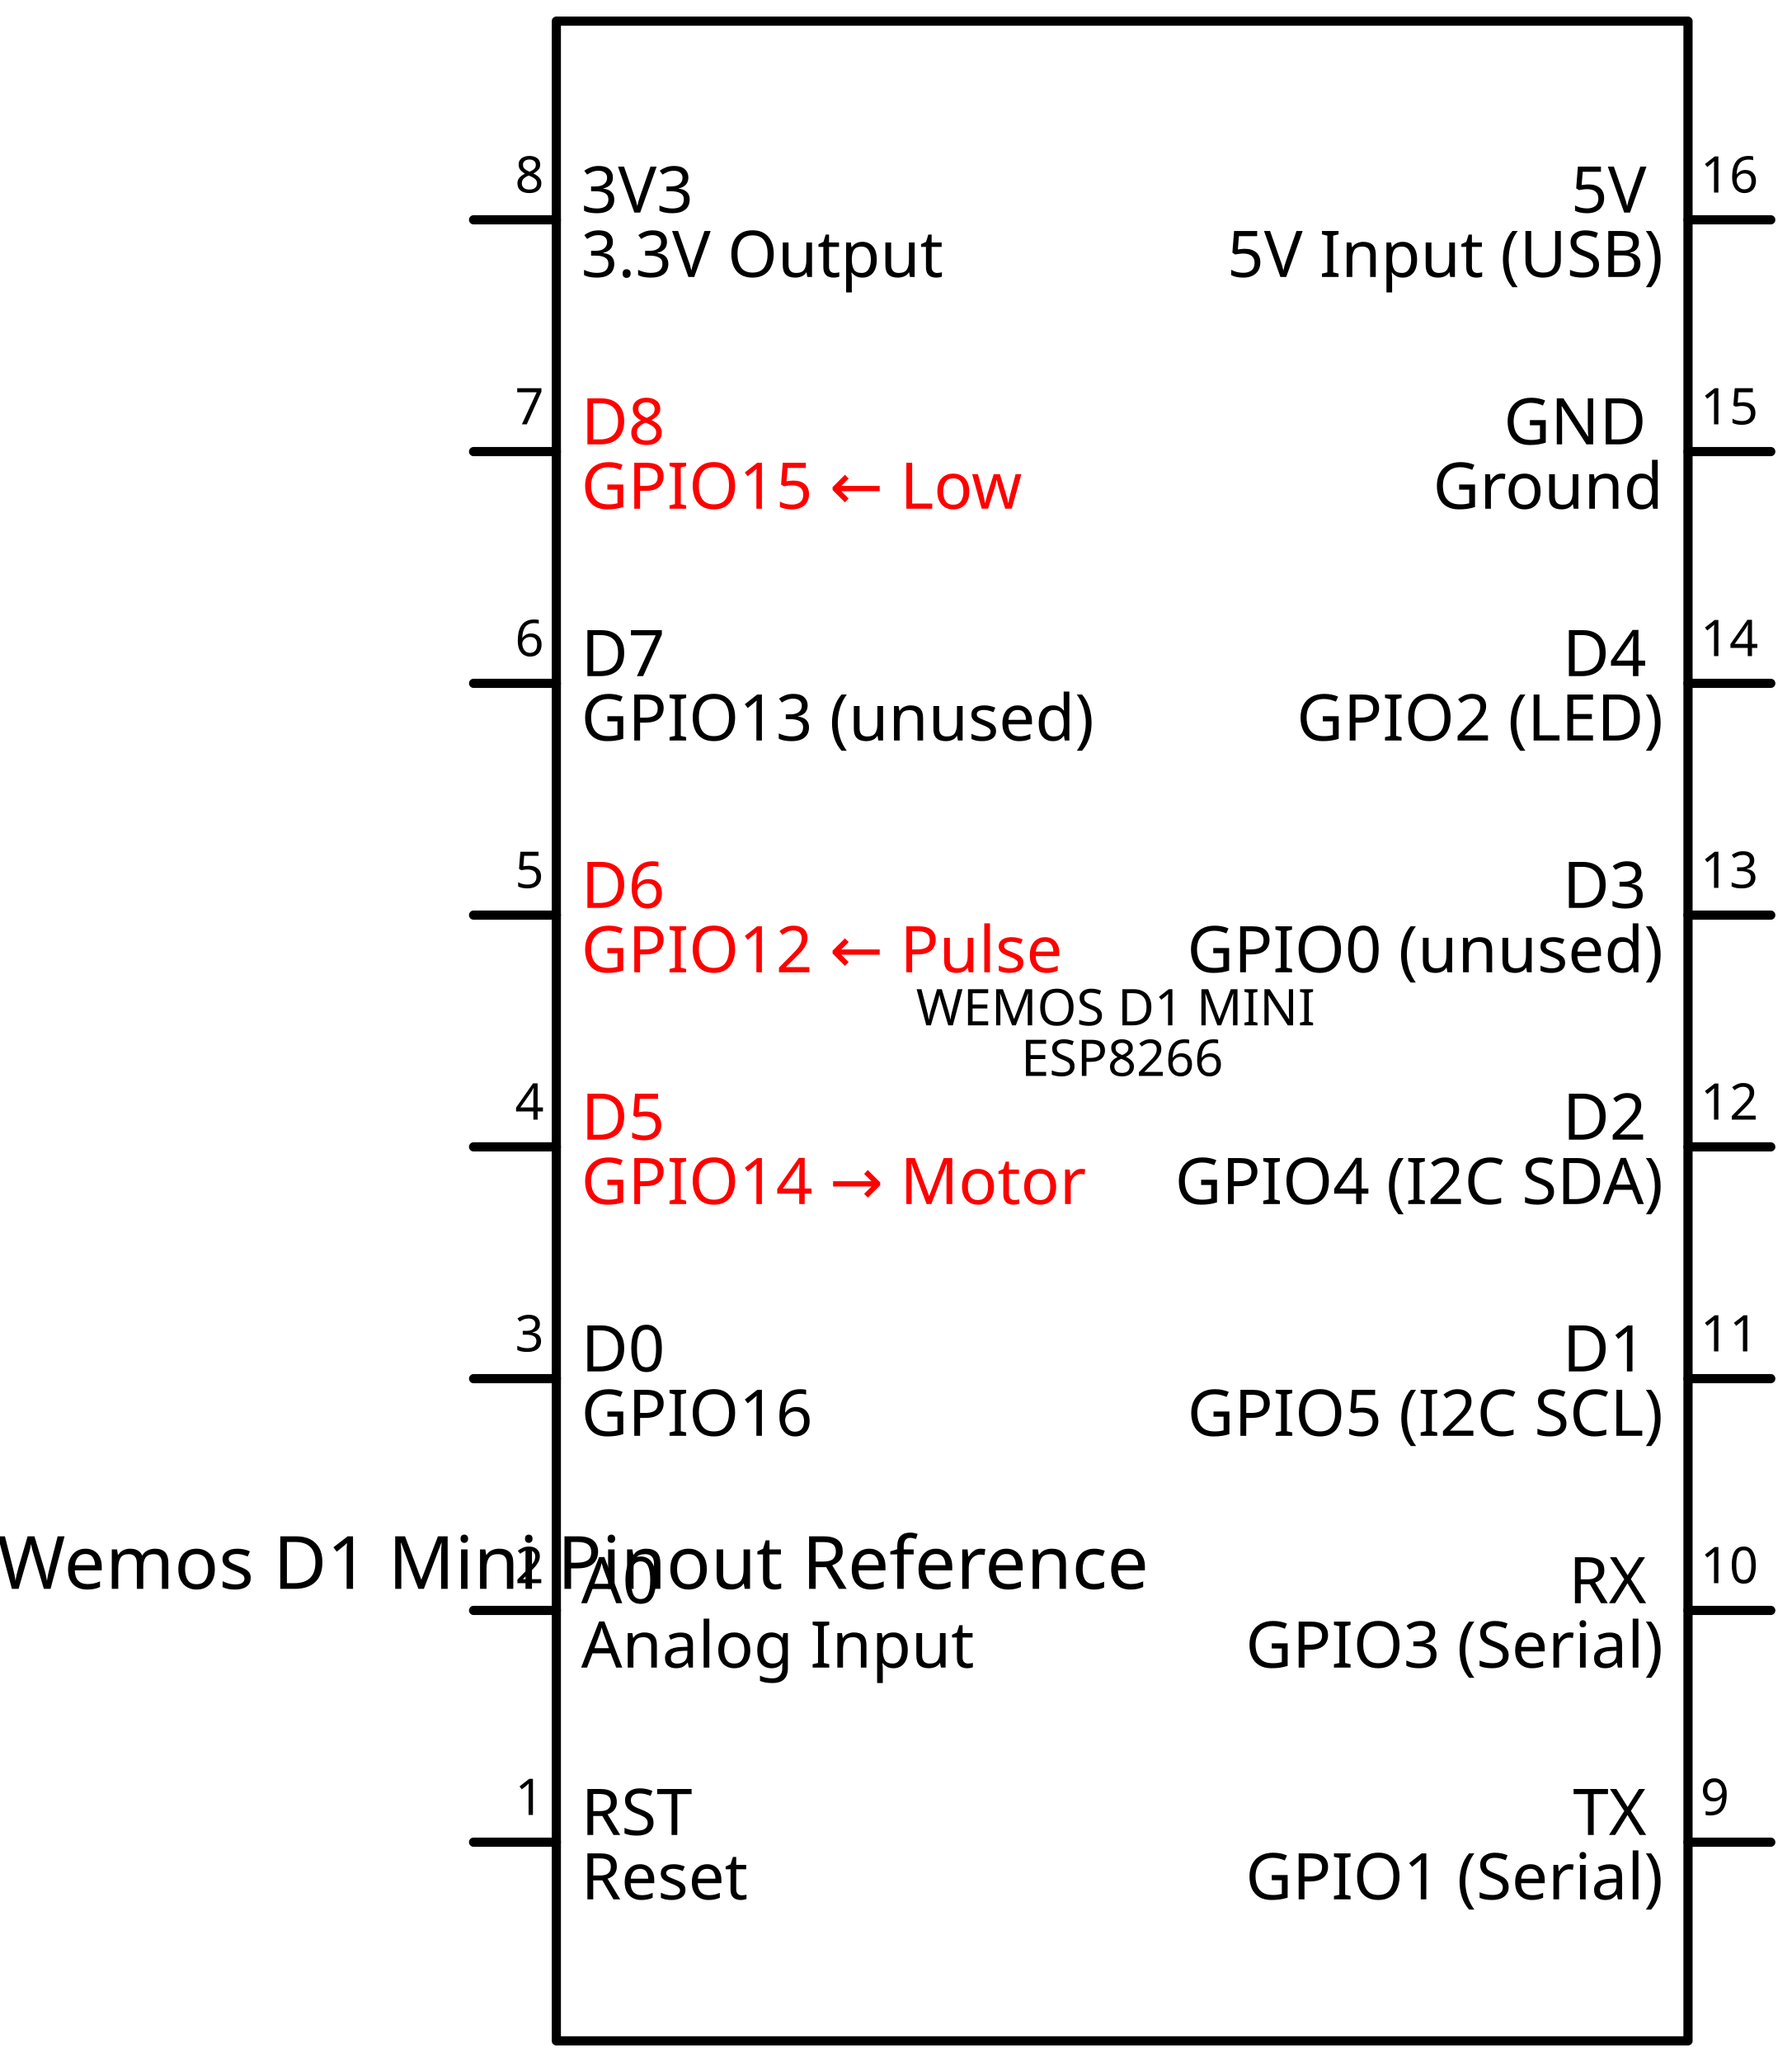
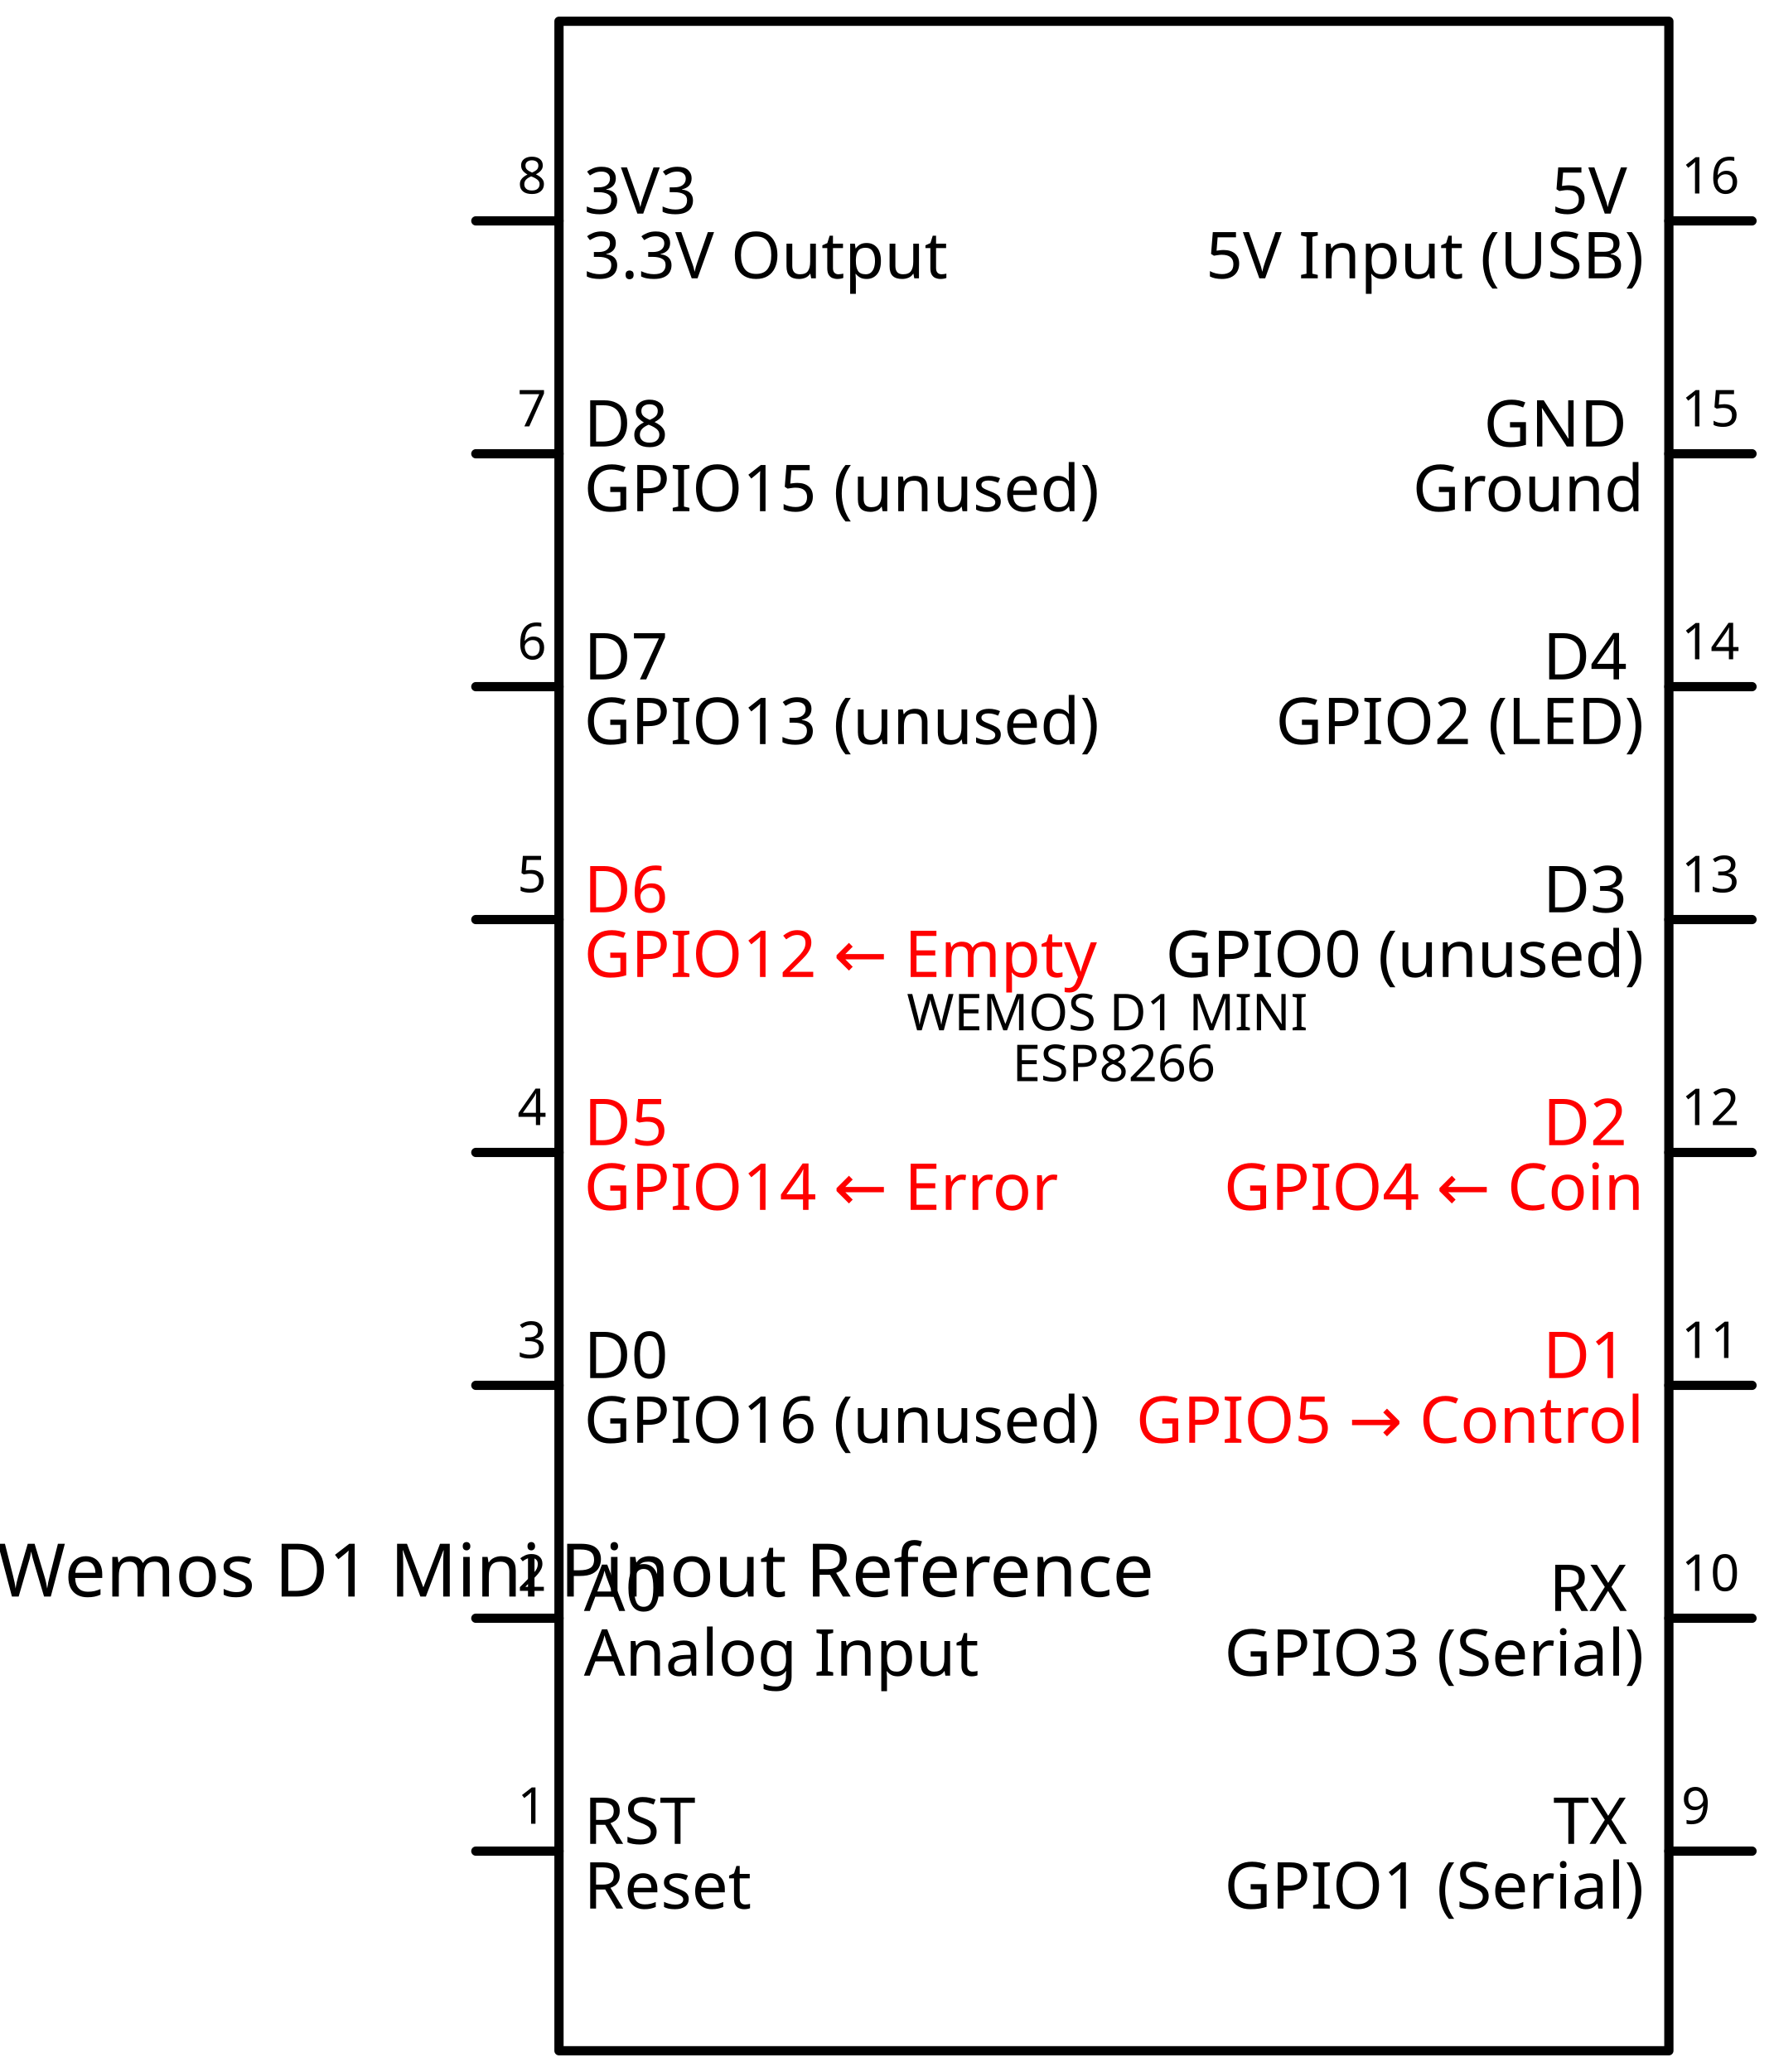
- <svg xmlns="http://www.w3.org/2000/svg" xml:lang="en" height="448.4pt" width="389.732pt" viewBox="-121 -353.8 389.732 448.4" style="background-color:white;">
-   <path d="M 0.0,90.0 L 246.132,90.0 L 246.132,-349.2 L 0.0,-349.2 L 0.0,90.0" style="stroke:black;fill:none;stroke-width:2.0;stroke-dasharray:-;stroke-linecap:round;stroke-linejoin:round;" />
+ <svg xmlns="http://www.w3.org/2000/svg" xml:lang="en" height="448.4pt" width="383.852pt" viewBox="-121 -353.8 383.852 448.4" style="background-color:white;">
+   <path d="M 0.0,90.0 L 240.252,90.0 L 240.252,-349.2 L 0.0,-349.2 L 0.0,90.0" style="stroke:black;fill:none;stroke-width:2.0;stroke-dasharray:-;stroke-linecap:round;stroke-linejoin:round;" />
  <path d="M 0.0,46.8 L -18.0,46.8" style="stroke:black;fill:none;stroke-width:2.0;stroke-dasharray:-;stroke-linecap:round;stroke-linejoin:round;" />
  <path d="M 0.0,-3.6 L -18.0,-3.6" style="stroke:black;fill:none;stroke-width:2.0;stroke-dasharray:-;stroke-linecap:round;stroke-linejoin:round;" />
  <path d="M 0.0,-54.0 L -18.0,-54.0" style="stroke:black;fill:none;stroke-width:2.0;stroke-dasharray:-;stroke-linecap:round;stroke-linejoin:round;" />
  <path d="M 0.0,-104.4 L -18.0,-104.4" style="stroke:black;fill:none;stroke-width:2.0;stroke-dasharray:-;stroke-linecap:round;stroke-linejoin:round;" />
  <path d="M 0.0,-154.8 L -18.0,-154.8" style="stroke:black;fill:none;stroke-width:2.0;stroke-dasharray:-;stroke-linecap:round;stroke-linejoin:round;" />
  <path d="M 0.0,-205.2 L -18.0,-205.2" style="stroke:black;fill:none;stroke-width:2.0;stroke-dasharray:-;stroke-linecap:round;stroke-linejoin:round;" />
  <path d="M 0.0,-255.6 L -18.0,-255.6" style="stroke:black;fill:none;stroke-width:2.0;stroke-dasharray:-;stroke-linecap:round;stroke-linejoin:round;" />
  <path d="M 0.0,-306.0 L -18.0,-306.0" style="stroke:black;fill:none;stroke-width:2.0;stroke-dasharray:-;stroke-linecap:round;stroke-linejoin:round;" />
-   <path d="M 246.132,46.8 L 264.132,46.8" style="stroke:black;fill:none;stroke-width:2.0;stroke-dasharray:-;stroke-linecap:round;stroke-linejoin:round;" />
-   <path d="M 246.132,-3.6 L 264.132,-3.6" style="stroke:black;fill:none;stroke-width:2.0;stroke-dasharray:-;stroke-linecap:round;stroke-linejoin:round;" />
-   <path d="M 246.132,-54.0 L 264.132,-54.0" style="stroke:black;fill:none;stroke-width:2.0;stroke-dasharray:-;stroke-linecap:round;stroke-linejoin:round;" />
-   <path d="M 246.132,-104.4 L 264.132,-104.4" style="stroke:black;fill:none;stroke-width:2.0;stroke-dasharray:-;stroke-linecap:round;stroke-linejoin:round;" />
-   <path d="M 246.132,-154.8 L 264.132,-154.8" style="stroke:black;fill:none;stroke-width:2.0;stroke-dasharray:-;stroke-linecap:round;stroke-linejoin:round;" />
-   <path d="M 246.132,-205.2 L 264.132,-205.2" style="stroke:black;fill:none;stroke-width:2.0;stroke-dasharray:-;stroke-linecap:round;stroke-linejoin:round;" />
-   <path d="M 246.132,-255.6 L 264.132,-255.6" style="stroke:black;fill:none;stroke-width:2.0;stroke-dasharray:-;stroke-linecap:round;stroke-linejoin:round;" />
-   <path d="M 246.132,-306.0 L 264.132,-306.0" style="stroke:black;fill:none;stroke-width:2.0;stroke-dasharray:-;stroke-linecap:round;stroke-linejoin:round;" />
+   <path d="M 240.252,46.8 L 258.252,46.8" style="stroke:black;fill:none;stroke-width:2.0;stroke-dasharray:-;stroke-linecap:round;stroke-linejoin:round;" />
+   <path d="M 240.252,-3.6 L 258.252,-3.6" style="stroke:black;fill:none;stroke-width:2.0;stroke-dasharray:-;stroke-linecap:round;stroke-linejoin:round;" />
+   <path d="M 240.252,-54.0 L 258.252,-54.0" style="stroke:black;fill:none;stroke-width:2.0;stroke-dasharray:-;stroke-linecap:round;stroke-linejoin:round;" />
+   <path d="M 240.252,-104.4 L 258.252,-104.4" style="stroke:black;fill:none;stroke-width:2.0;stroke-dasharray:-;stroke-linecap:round;stroke-linejoin:round;" />
+   <path d="M 240.252,-154.8 L 258.252,-154.8" style="stroke:black;fill:none;stroke-width:2.0;stroke-dasharray:-;stroke-linecap:round;stroke-linejoin:round;" />
+   <path d="M 240.252,-205.2 L 258.252,-205.2" style="stroke:black;fill:none;stroke-width:2.0;stroke-dasharray:-;stroke-linecap:round;stroke-linejoin:round;" />
+   <path d="M 240.252,-255.6 L 258.252,-255.6" style="stroke:black;fill:none;stroke-width:2.0;stroke-dasharray:-;stroke-linecap:round;stroke-linejoin:round;" />
+   <path d="M 240.252,-306.0 L 258.252,-306.0" style="stroke:black;fill:none;stroke-width:2.0;stroke-dasharray:-;stroke-linecap:round;stroke-linejoin:round;" />
  <text x="3.6" y="-19.6" dominant-baseline="ideographic" fill="black" font-size="16" font-family="sans" text-anchor="middle">
    <tspan x="3.6" dy="16">Wemos D1 Mini Pinout Reference</tspan>
  </text>
  <text x="-2.7" y="33.1" dominant-baseline="ideographic" fill="black" font-size="11" font-family="sans" text-anchor="end">
    <tspan x="-2.7" dy="11">1</tspan>
  </text>
  <text x="5.4" y="25.8" dominant-baseline="central" fill="black" font-size="14" font-family="sans" text-anchor="start">
    <tspan x="5.4" dy="14">RST</tspan>
    <tspan x="5.4" dy="14">Reset</tspan>
  </text>
  <text x="-2.7" y="-17.3" dominant-baseline="ideographic" fill="black" font-size="11" font-family="sans" text-anchor="end">
    <tspan x="-2.7" dy="11">2</tspan>
  </text>
  <text x="5.4" y="-24.6" dominant-baseline="central" fill="black" font-size="14" font-family="sans" text-anchor="start">
    <tspan x="5.4" dy="14">A0</tspan>
    <tspan x="5.4" dy="14">Analog Input</tspan>
  </text>
  <text x="-2.7" y="-67.7" dominant-baseline="ideographic" fill="black" font-size="11" font-family="sans" text-anchor="end">
    <tspan x="-2.7" dy="11">3</tspan>
  </text>
  <text x="5.4" y="-75.0" dominant-baseline="central" fill="black" font-size="14" font-family="sans" text-anchor="start">
    <tspan x="5.4" dy="14">D0</tspan>
-     <tspan x="5.4" dy="14">GPIO16</tspan>
+     <tspan x="5.4" dy="14">GPIO16 (unused)</tspan>
  </text>
  <text x="-2.7" y="-118.1" dominant-baseline="ideographic" fill="black" font-size="11" font-family="sans" text-anchor="end">
    <tspan x="-2.7" dy="11">4</tspan>
  </text>
  <text x="5.4" y="-125.4" dominant-baseline="central" fill="red" font-size="14" font-family="sans" text-anchor="start">
    <tspan x="5.4" dy="14">D5</tspan>
-     <tspan x="5.4" dy="14">GPIO14 → Motor</tspan>
+     <tspan x="5.4" dy="14">GPIO14 ← Error</tspan>
  </text>
  <text x="-2.7" y="-168.5" dominant-baseline="ideographic" fill="black" font-size="11" font-family="sans" text-anchor="end">
    <tspan x="-2.7" dy="11">5</tspan>
  </text>
  <text x="5.4" y="-175.8" dominant-baseline="central" fill="red" font-size="14" font-family="sans" text-anchor="start">
    <tspan x="5.4" dy="14">D6</tspan>
-     <tspan x="5.4" dy="14">GPIO12 ← Pulse</tspan>
+     <tspan x="5.4" dy="14">GPIO12 ← Empty</tspan>
  </text>
  <text x="-2.7" y="-218.9" dominant-baseline="ideographic" fill="black" font-size="11" font-family="sans" text-anchor="end">
    <tspan x="-2.7" dy="11">6</tspan>
  </text>
  <text x="5.4" y="-226.2" dominant-baseline="central" fill="black" font-size="14" font-family="sans" text-anchor="start">
    <tspan x="5.4" dy="14">D7</tspan>
    <tspan x="5.4" dy="14">GPIO13 (unused)</tspan>
  </text>
  <text x="-2.7" y="-269.3" dominant-baseline="ideographic" fill="black" font-size="11" font-family="sans" text-anchor="end">
    <tspan x="-2.7" dy="11">7</tspan>
  </text>
-   <text x="5.4" y="-276.6" dominant-baseline="central" fill="red" font-size="14" font-family="sans" text-anchor="start">
+   <text x="5.4" y="-276.6" dominant-baseline="central" fill="black" font-size="14" font-family="sans" text-anchor="start">
    <tspan x="5.4" dy="14">D8</tspan>
-     <tspan x="5.4" dy="14">GPIO15 ← Low</tspan>
+     <tspan x="5.4" dy="14">GPIO15 (unused)</tspan>
  </text>
  <text x="-2.7" y="-319.7" dominant-baseline="ideographic" fill="black" font-size="11" font-family="sans" text-anchor="end">
    <tspan x="-2.7" dy="11">8</tspan>
  </text>
  <text x="5.4" y="-327.0" dominant-baseline="central" fill="black" font-size="14" font-family="sans" text-anchor="start">
    <tspan x="5.4" dy="14">3V3</tspan>
    <tspan x="5.4" dy="14">3.3V Output</tspan>
  </text>
-   <text x="248.832" y="33.1" dominant-baseline="ideographic" fill="black" font-size="11" font-family="sans" text-anchor="start">
-     <tspan x="248.832" dy="11">9</tspan>
+   <text x="242.952" y="33.1" dominant-baseline="ideographic" fill="black" font-size="11" font-family="sans" text-anchor="start">
+     <tspan x="242.952" dy="11">9</tspan>
  </text>
-   <text x="240.732" y="25.8" dominant-baseline="central" fill="black" font-size="14" font-family="sans" text-anchor="end">
-     <tspan x="240.732" dy="14">TX</tspan>
-     <tspan x="240.732" dy="14">GPIO1 (Serial)</tspan>
+   <text x="234.852" y="25.8" dominant-baseline="central" fill="black" font-size="14" font-family="sans" text-anchor="end">
+     <tspan x="234.852" dy="14">TX</tspan>
+     <tspan x="234.852" dy="14">GPIO1 (Serial)</tspan>
  </text>
-   <text x="248.832" y="-17.3" dominant-baseline="ideographic" fill="black" font-size="11" font-family="sans" text-anchor="start">
-     <tspan x="248.832" dy="11">10</tspan>
+   <text x="242.952" y="-17.3" dominant-baseline="ideographic" fill="black" font-size="11" font-family="sans" text-anchor="start">
+     <tspan x="242.952" dy="11">10</tspan>
  </text>
-   <text x="240.732" y="-24.6" dominant-baseline="central" fill="black" font-size="14" font-family="sans" text-anchor="end">
-     <tspan x="240.732" dy="14">RX</tspan>
-     <tspan x="240.732" dy="14">GPIO3 (Serial)</tspan>
+   <text x="234.852" y="-24.6" dominant-baseline="central" fill="black" font-size="14" font-family="sans" text-anchor="end">
+     <tspan x="234.852" dy="14">RX</tspan>
+     <tspan x="234.852" dy="14">GPIO3 (Serial)</tspan>
  </text>
-   <text x="248.832" y="-67.7" dominant-baseline="ideographic" fill="black" font-size="11" font-family="sans" text-anchor="start">
-     <tspan x="248.832" dy="11">11</tspan>
+   <text x="242.952" y="-67.7" dominant-baseline="ideographic" fill="black" font-size="11" font-family="sans" text-anchor="start">
+     <tspan x="242.952" dy="11">11</tspan>
  </text>
-   <text x="240.732" y="-75.0" dominant-baseline="central" fill="black" font-size="14" font-family="sans" text-anchor="end">
-     <tspan x="240.732" dy="14">D1</tspan>
-     <tspan x="240.732" dy="14">GPIO5 (I2C SCL)</tspan>
+   <text x="234.852" y="-75.0" dominant-baseline="central" fill="red" font-size="14" font-family="sans" text-anchor="end">
+     <tspan x="234.852" dy="14">D1</tspan>
+     <tspan x="234.852" dy="14">GPIO5 → Control</tspan>
  </text>
-   <text x="248.832" y="-118.1" dominant-baseline="ideographic" fill="black" font-size="11" font-family="sans" text-anchor="start">
-     <tspan x="248.832" dy="11">12</tspan>
+   <text x="242.952" y="-118.1" dominant-baseline="ideographic" fill="black" font-size="11" font-family="sans" text-anchor="start">
+     <tspan x="242.952" dy="11">12</tspan>
  </text>
-   <text x="240.732" y="-125.4" dominant-baseline="central" fill="black" font-size="14" font-family="sans" text-anchor="end">
-     <tspan x="240.732" dy="14">D2</tspan>
-     <tspan x="240.732" dy="14">GPIO4 (I2C SDA)</tspan>
+   <text x="234.852" y="-125.4" dominant-baseline="central" fill="red" font-size="14" font-family="sans" text-anchor="end">
+     <tspan x="234.852" dy="14">D2</tspan>
+     <tspan x="234.852" dy="14">GPIO4 ← Coin</tspan>
  </text>
-   <text x="248.832" y="-168.5" dominant-baseline="ideographic" fill="black" font-size="11" font-family="sans" text-anchor="start">
-     <tspan x="248.832" dy="11">13</tspan>
+   <text x="242.952" y="-168.5" dominant-baseline="ideographic" fill="black" font-size="11" font-family="sans" text-anchor="start">
+     <tspan x="242.952" dy="11">13</tspan>
  </text>
-   <text x="240.732" y="-175.8" dominant-baseline="central" fill="black" font-size="14" font-family="sans" text-anchor="end">
-     <tspan x="240.732" dy="14">D3</tspan>
-     <tspan x="240.732" dy="14">GPIO0 (unused)</tspan>
+   <text x="234.852" y="-175.8" dominant-baseline="central" fill="black" font-size="14" font-family="sans" text-anchor="end">
+     <tspan x="234.852" dy="14">D3</tspan>
+     <tspan x="234.852" dy="14">GPIO0 (unused)</tspan>
  </text>
-   <text x="248.832" y="-218.9" dominant-baseline="ideographic" fill="black" font-size="11" font-family="sans" text-anchor="start">
-     <tspan x="248.832" dy="11">14</tspan>
+   <text x="242.952" y="-218.9" dominant-baseline="ideographic" fill="black" font-size="11" font-family="sans" text-anchor="start">
+     <tspan x="242.952" dy="11">14</tspan>
  </text>
-   <text x="240.732" y="-226.2" dominant-baseline="central" fill="black" font-size="14" font-family="sans" text-anchor="end">
-     <tspan x="240.732" dy="14">D4</tspan>
-     <tspan x="240.732" dy="14">GPIO2 (LED)</tspan>
+   <text x="234.852" y="-226.2" dominant-baseline="central" fill="black" font-size="14" font-family="sans" text-anchor="end">
+     <tspan x="234.852" dy="14">D4</tspan>
+     <tspan x="234.852" dy="14">GPIO2 (LED)</tspan>
  </text>
-   <text x="248.832" y="-269.3" dominant-baseline="ideographic" fill="black" font-size="11" font-family="sans" text-anchor="start">
-     <tspan x="248.832" dy="11">15</tspan>
+   <text x="242.952" y="-269.3" dominant-baseline="ideographic" fill="black" font-size="11" font-family="sans" text-anchor="start">
+     <tspan x="242.952" dy="11">15</tspan>
  </text>
-   <text x="240.732" y="-276.6" dominant-baseline="central" fill="black" font-size="14" font-family="sans" text-anchor="end">
-     <tspan x="240.732" dy="14">GND</tspan>
-     <tspan x="240.732" dy="14">Ground</tspan>
+   <text x="234.852" y="-276.6" dominant-baseline="central" fill="black" font-size="14" font-family="sans" text-anchor="end">
+     <tspan x="234.852" dy="14">GND</tspan>
+     <tspan x="234.852" dy="14">Ground</tspan>
  </text>
-   <text x="248.832" y="-319.7" dominant-baseline="ideographic" fill="black" font-size="11" font-family="sans" text-anchor="start">
-     <tspan x="248.832" dy="11">16</tspan>
+   <text x="242.952" y="-319.7" dominant-baseline="ideographic" fill="black" font-size="11" font-family="sans" text-anchor="start">
+     <tspan x="242.952" dy="11">16</tspan>
  </text>
-   <text x="240.732" y="-327.0" dominant-baseline="central" fill="black" font-size="14" font-family="sans" text-anchor="end">
-     <tspan x="240.732" dy="14">5V</tspan>
-     <tspan x="240.732" dy="14">5V Input (USB)</tspan>
+   <text x="234.852" y="-327.0" dominant-baseline="central" fill="black" font-size="14" font-family="sans" text-anchor="end">
+     <tspan x="234.852" dy="14">5V</tspan>
+     <tspan x="234.852" dy="14">5V Input (USB)</tspan>
  </text>
-   <text x="123.066" y="-146.1" dominant-baseline="central" fill="black" font-size="11" font-family="sans" text-anchor="middle">
-     <tspan x="123.066" dy="11">WEMOS D1 MINI</tspan>
-     <tspan x="123.066" dy="11">ESP8266</tspan>
+   <text x="120.126" y="-146.1" dominant-baseline="central" fill="black" font-size="11" font-family="sans" text-anchor="middle">
+     <tspan x="120.126" dy="11">WEMOS D1 MINI</tspan>
+     <tspan x="120.126" dy="11">ESP8266</tspan>
  </text>
</svg>
